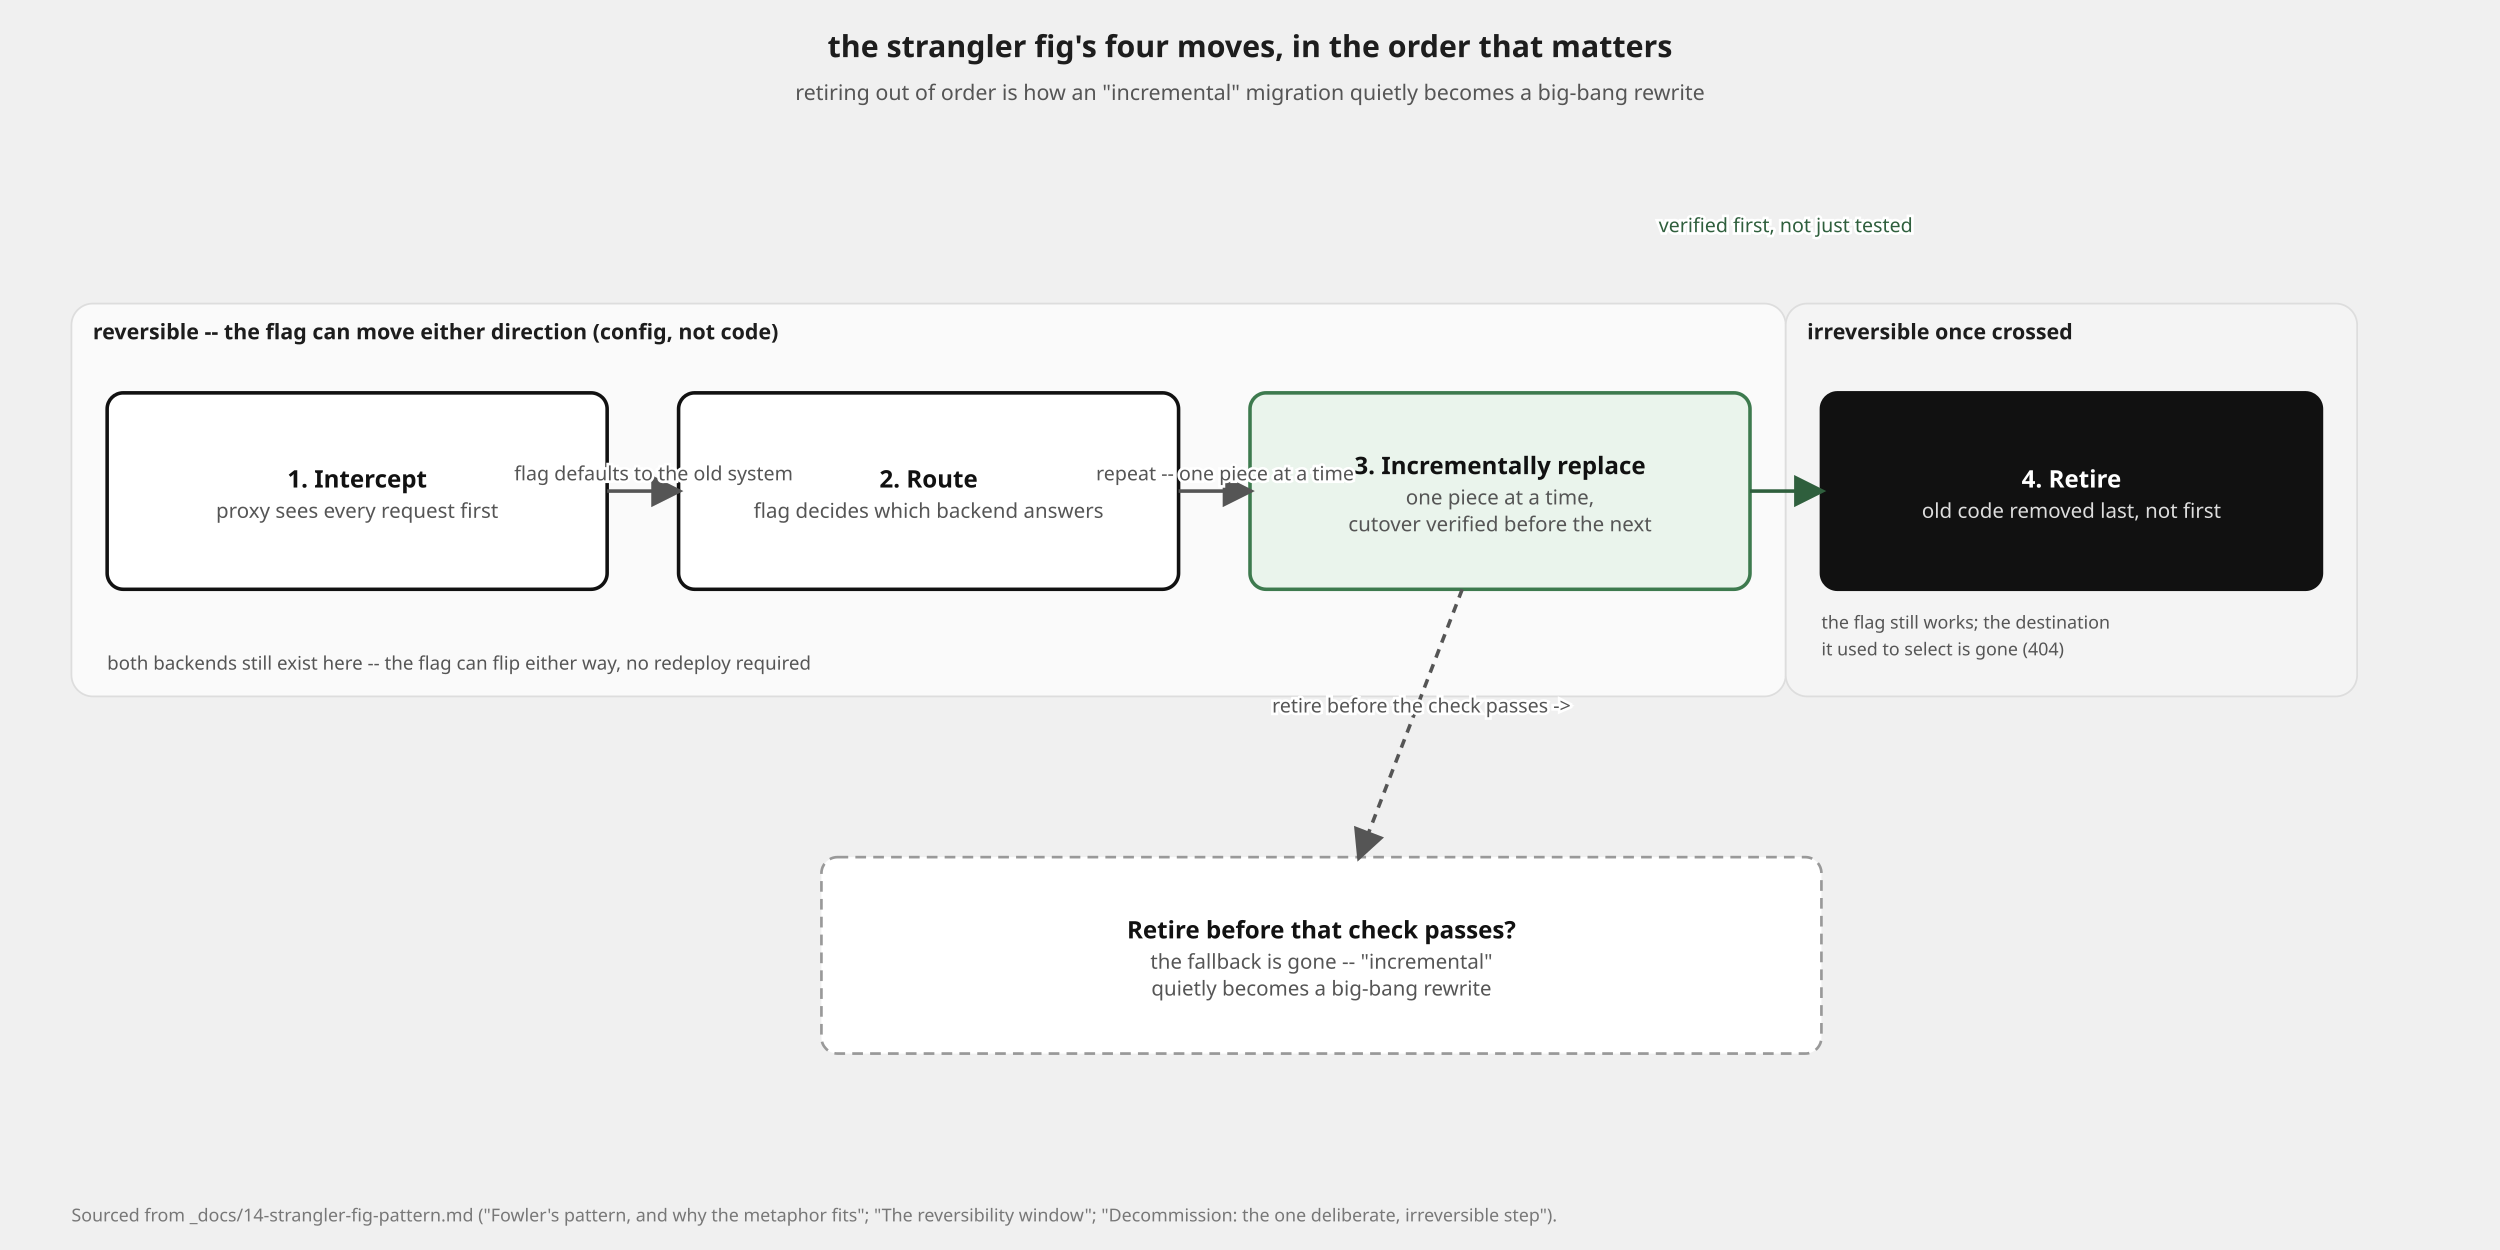
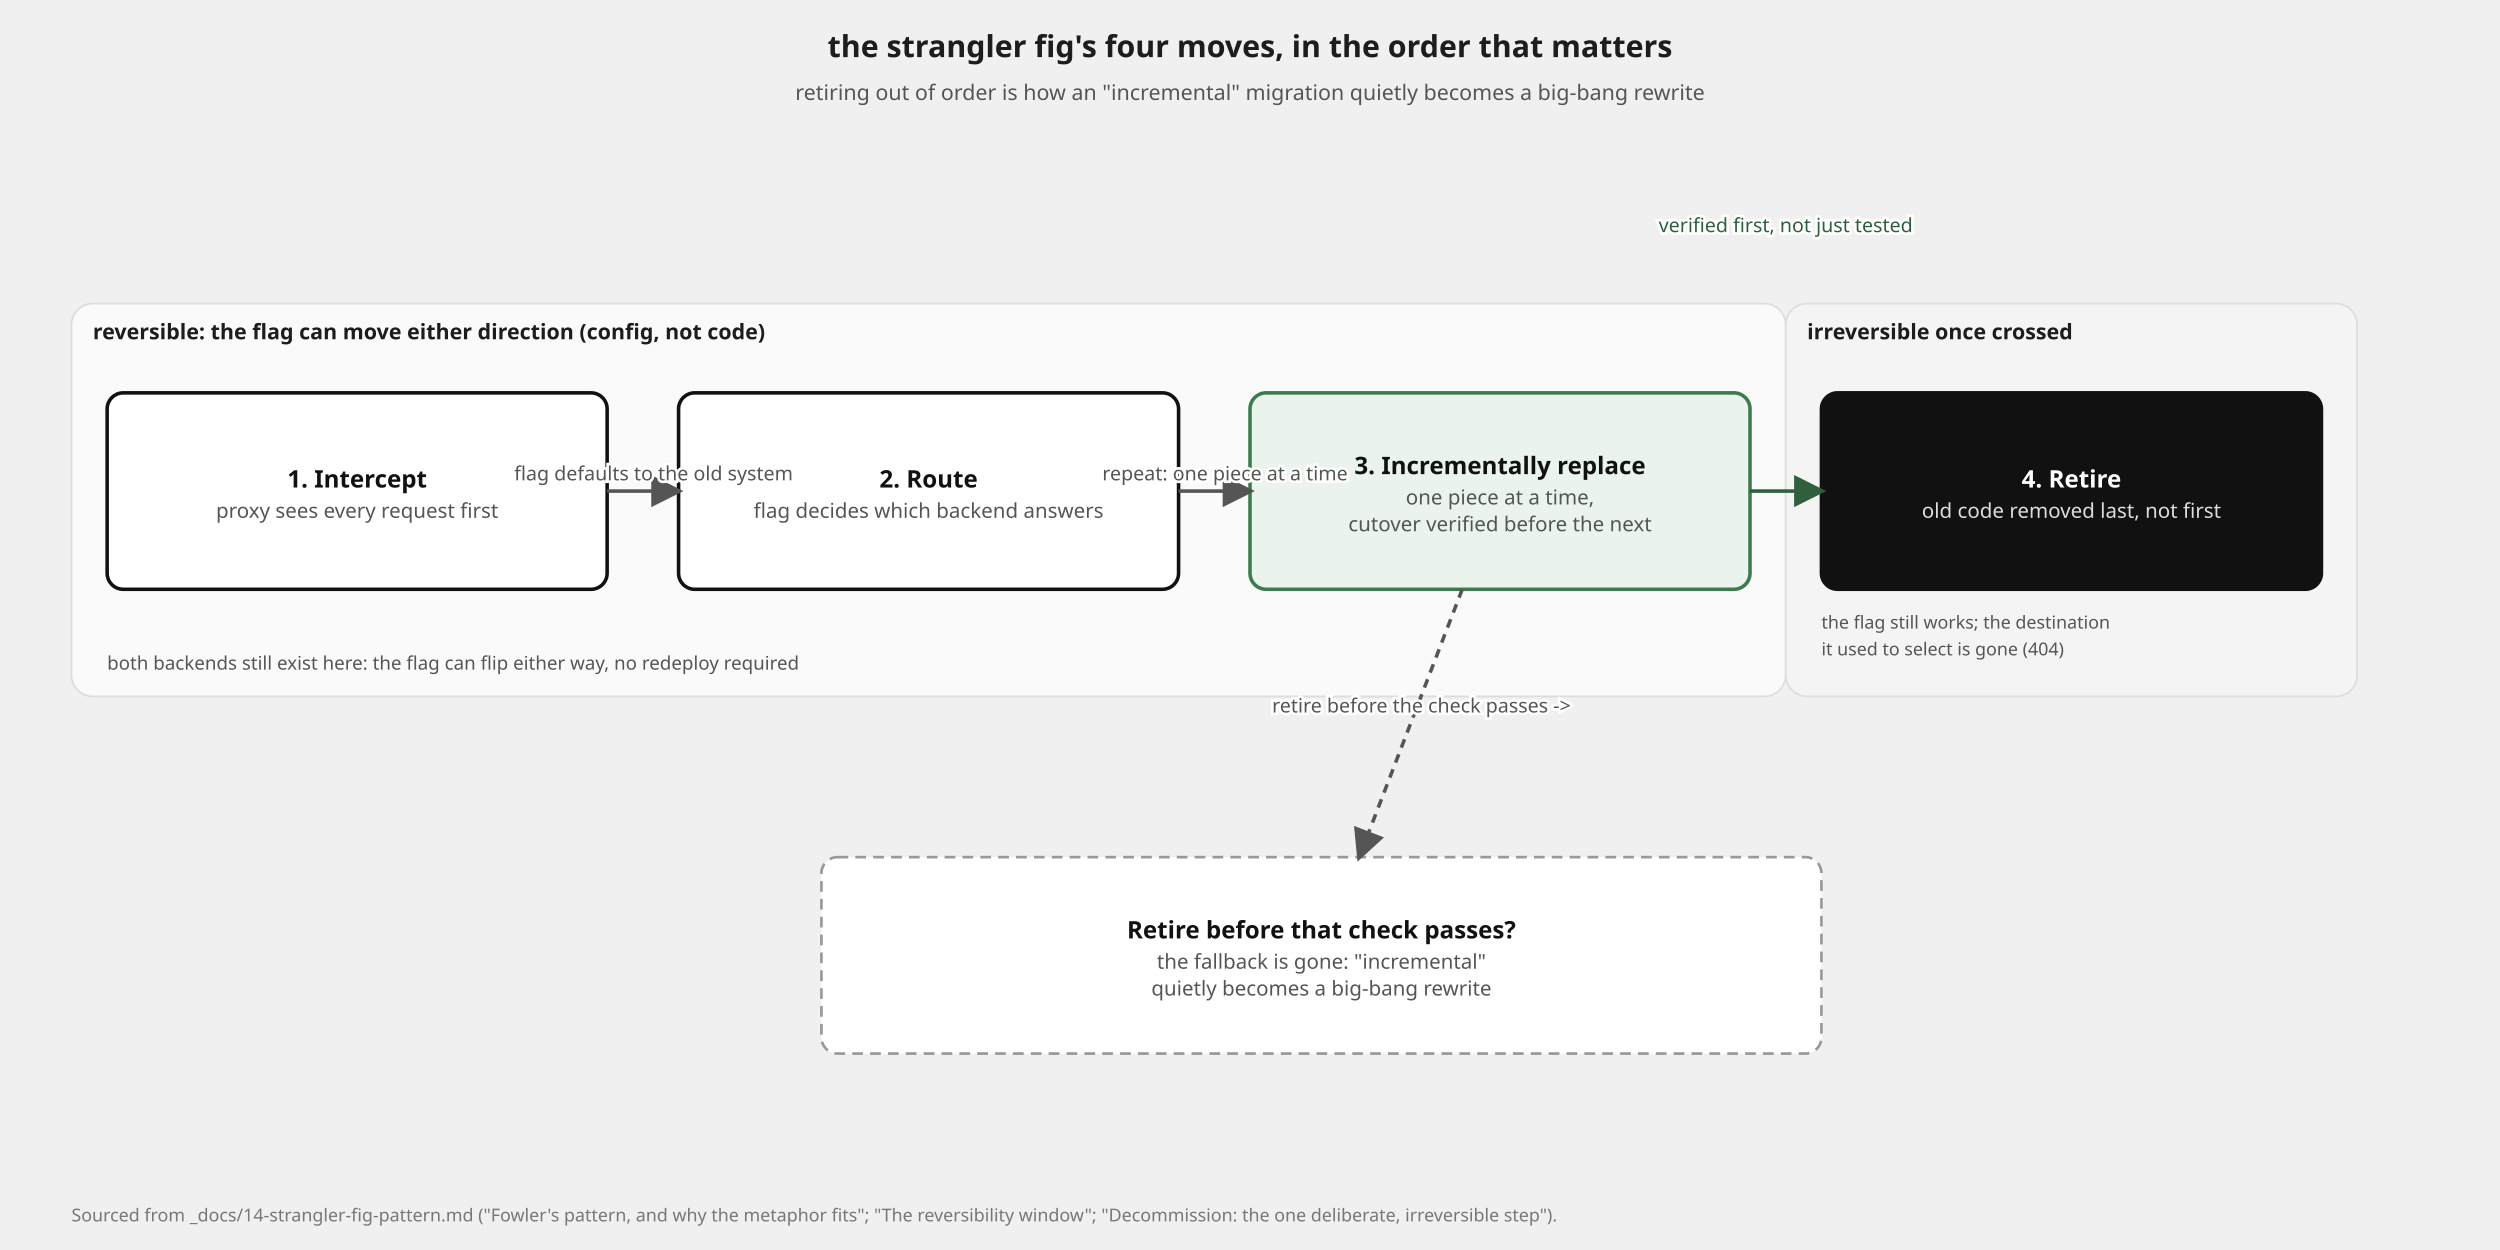
<svg xmlns="http://www.w3.org/2000/svg" viewBox="0 0 1400 700" font-family="'Red Hat Text', system-ui, sans-serif" role="img">
  <defs>
    <marker id="a" viewBox="0 0 10 10" refX="8.5" refY="5" markerWidth="9" markerHeight="9" orient="auto-start-reverse">
      <path d="M0,0 L10,5 L0,10 z" fill="#555" />
    </marker>
    <marker id="am" viewBox="0 0 10 10" refX="8.5" refY="5" markerWidth="9" markerHeight="9" orient="auto-start-reverse">
      <path d="M0,0 L10,5 L0,10 z" fill="#2f5f3d" />
    </marker>
  </defs>
  <rect x="40" y="170" width="960" height="220" rx="12" fill="#fafafa" stroke="#ddd" />
-   <text x="52" y="190" font-size="12" font-weight="700" fill="#1d1d1d">reversible -- the flag can move either direction (config, not code)</text>
+   <text x="52" y="190" font-size="12" font-weight="700" fill="#1d1d1d">reversible: the flag can move either direction (config, not code)</text>
  <rect x="1000" y="170" width="320" height="220" rx="12" fill="#f4f4f4" stroke="#ddd" />
  <text x="1012" y="190" font-size="12" font-weight="700" fill="#1d1d1d">irreversible once crossed</text>
  <rect x="60" y="220" width="280" height="110" rx="9" fill="#ffffff" stroke="#111111" stroke-width="2" />
  <text x="200.0" y="273.0" font-size="13.5" font-weight="700" fill="#111111" text-anchor="middle">1. Intercept</text>
  <text x="200.0" y="290.0" font-size="11.5" fill="#555555" text-anchor="middle">proxy sees every request first</text>
  <rect x="380" y="220" width="280" height="110" rx="9" fill="#ffffff" stroke="#111111" stroke-width="2" />
  <text x="520.0" y="273.0" font-size="13.5" font-weight="700" fill="#111111" text-anchor="middle">2. Route</text>
  <text x="520.0" y="290.0" font-size="11.5" fill="#555555" text-anchor="middle">flag decides which backend answers</text>
  <rect x="700" y="220" width="280" height="110" rx="9" fill="#eaf4ec" stroke="#3d7a4e" stroke-width="2" />
  <text x="840.0" y="265.5" font-size="13.5" font-weight="700" fill="#111111" text-anchor="middle">3. Incrementally replace</text>
  <text x="840.0" y="282.5" font-size="11.5" fill="#555555" text-anchor="middle">one piece at a time,</text>
  <text x="840.0" y="297.5" font-size="11.5" fill="#555555" text-anchor="middle">cutover verified before the next</text>
  <rect x="1020" y="220" width="280" height="110" rx="9" fill="#111111" stroke="#111111" stroke-width="2" />
  <text x="1160.0" y="273.0" font-size="13.5" font-weight="700" fill="#ffffff" text-anchor="middle">4. Retire</text>
  <text x="1160.0" y="290.0" font-size="11.5" fill="#dddddd" text-anchor="middle">old code removed last, not first</text>
  <rect x="460" y="480" width="560" height="110" rx="9" fill="#ffffff" stroke="#999999" stroke-width="1.5" stroke-dasharray="6 4" />
  <text x="740.0" y="525.5" font-size="13.5" font-weight="700" fill="#111111" text-anchor="middle">Retire before that check passes?</text>
-   <text x="740.0" y="542.5" font-size="11.5" fill="#555555" text-anchor="middle">the fallback is gone -- "incremental"</text>
+   <text x="740.0" y="542.5" font-size="11.5" fill="#555555" text-anchor="middle">the fallback is gone: "incremental"</text>
  <text x="740.0" y="557.5" font-size="11.5" fill="#555555" text-anchor="middle">quietly becomes a big-bang rewrite</text>
  <path d="M340.0,275.0 L380.0,275.0" fill="none" stroke="#555" stroke-width="2" marker-end="url(#a)" />
  <text x="366.0" y="269.0" font-size="11" fill="#ffffff" stroke="#ffffff" stroke-width="3" paint-order="stroke" text-anchor="middle">flag defaults to the old system</text>
  <text x="366.0" y="269.0" font-size="11" fill="#555" text-anchor="middle">flag defaults to the old system</text>
  <path d="M660.0,275.0 L700.0,275.0" fill="none" stroke="#555" stroke-width="2" marker-end="url(#a)" />
-   <text x="686.0" y="269.0" font-size="11" fill="#ffffff" stroke="#ffffff" stroke-width="3" paint-order="stroke" text-anchor="middle">repeat -- one piece at a time</text>
-   <text x="686.0" y="269.0" font-size="11" fill="#555" text-anchor="middle">repeat -- one piece at a time</text>
+   <text x="686.0" y="269.0" font-size="11" fill="#ffffff" stroke="#ffffff" stroke-width="3" paint-order="stroke" text-anchor="middle">repeat: one piece at a time</text>
+   <text x="686.0" y="269.0" font-size="11" fill="#555" text-anchor="middle">repeat: one piece at a time</text>
  <path d="M980.0,275.0 L1020.0,275.0" fill="none" stroke="#2f5f3d" stroke-width="2" marker-end="url(#am)" />
  <text x="1000.0" y="130.0" font-size="11" fill="#ffffff" stroke="#ffffff" stroke-width="3" paint-order="stroke" text-anchor="middle">verified first, not just tested</text>
  <text x="1000.0" y="130.0" font-size="11" fill="#2f5f3d" text-anchor="middle">verified first, not just tested</text>
  <path d="M818.846,330.0 L761.154,480.0" fill="none" stroke="#555" stroke-width="2" stroke-dasharray="5 4" marker-end="url(#a)" />
  <text x="796.0" y="399.0" font-size="11" fill="#ffffff" stroke="#ffffff" stroke-width="3" paint-order="stroke" text-anchor="middle">retire before the check passes -&gt;</text>
  <text x="796.0" y="399.0" font-size="11" fill="#555" text-anchor="middle">retire before the check passes -&gt;</text>
  <text x="700.0" y="32" font-size="17" fill="#1d1d1d" text-anchor="middle" font-weight="700">the strangler fig's four moves, in the order that matters</text>
  <text x="700.0" y="56" font-size="12" fill="#555555" text-anchor="middle">retiring out of order is how an "incremental" migration quietly becomes a big-bang rewrite</text>
-   <text x="60" y="375" font-size="10.5" fill="#555555" text-anchor="start">both backends still exist here -- the flag can flip either way, no redeploy required</text>
+   <text x="60" y="375" font-size="10.5" fill="#555555" text-anchor="start">both backends still exist here: the flag can flip either way, no redeploy required</text>
  <text x="1020" y="352" font-size="10" fill="#555555" text-anchor="start">the flag still works; the destination</text>
  <text x="1020" y="367" font-size="10" fill="#555555" text-anchor="start">it used to select is gone (404)</text>
  <text x="40" y="684" font-size="10" fill="#777777" text-anchor="start">Sourced from _docs/14-strangler-fig-pattern.md ("Fowler's pattern, and why the metaphor fits"; "The reversibility window"; "Decommission: the one deliberate, irreversible step").</text>
</svg>
